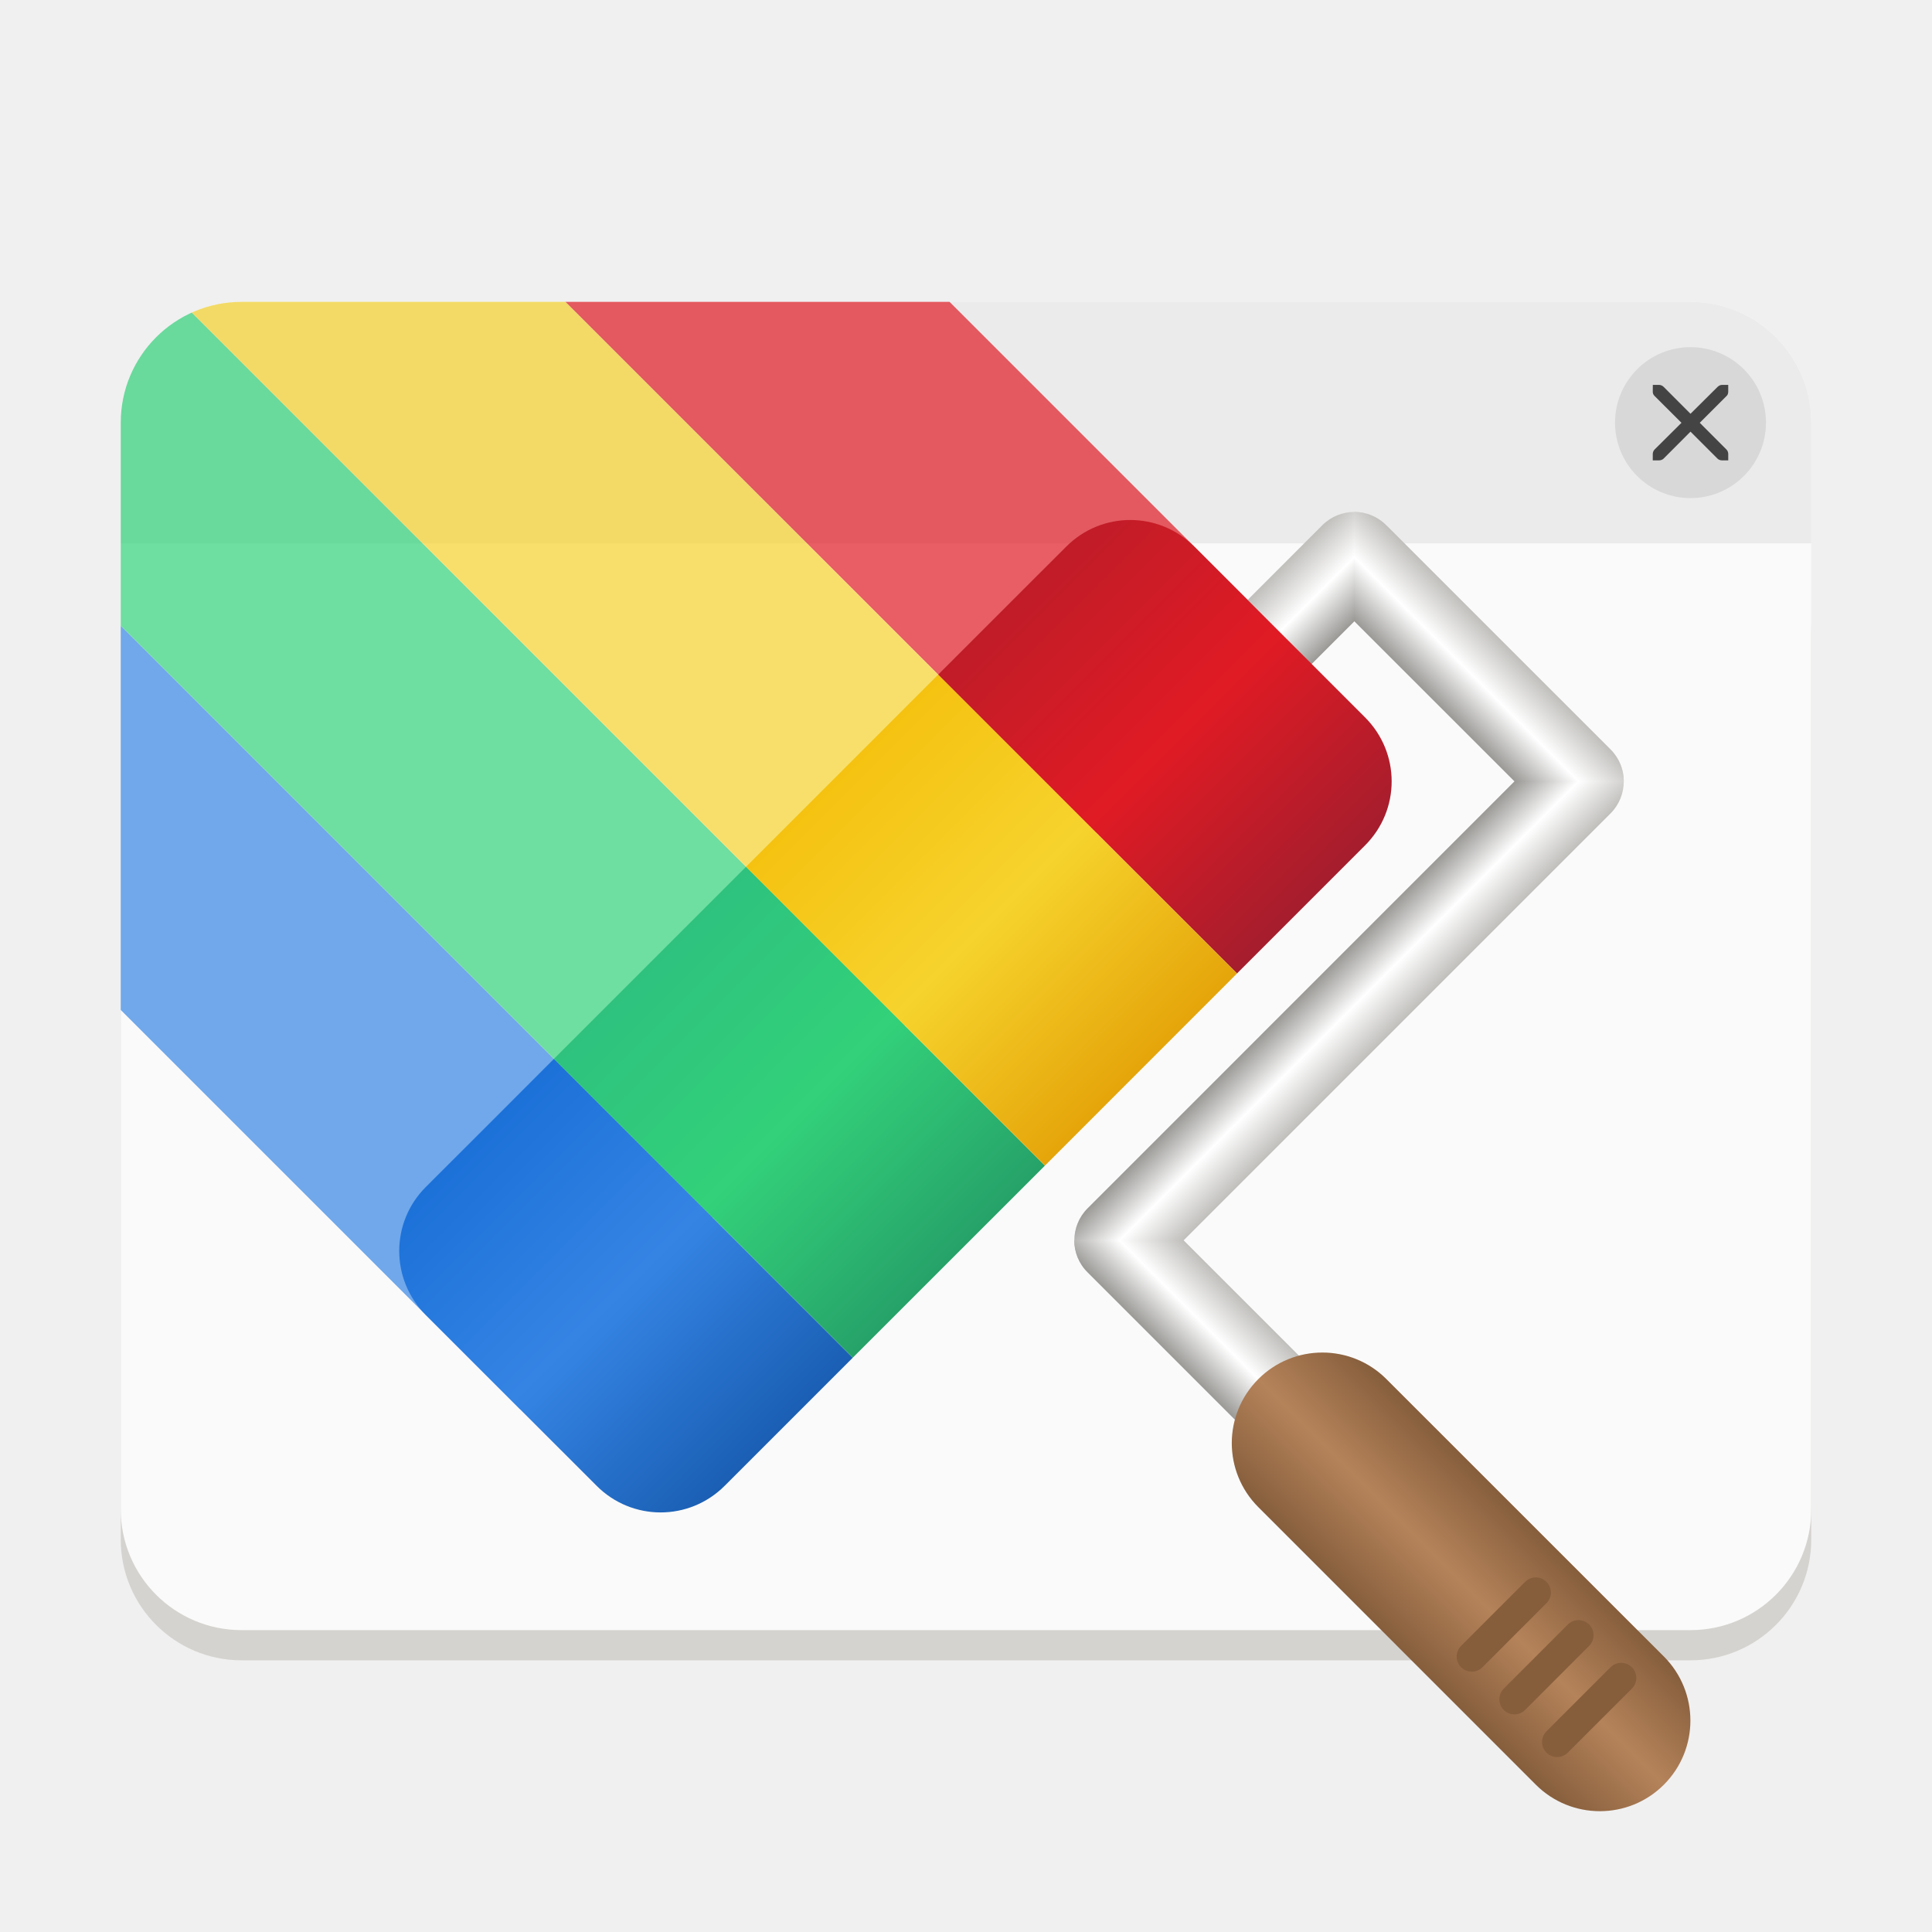
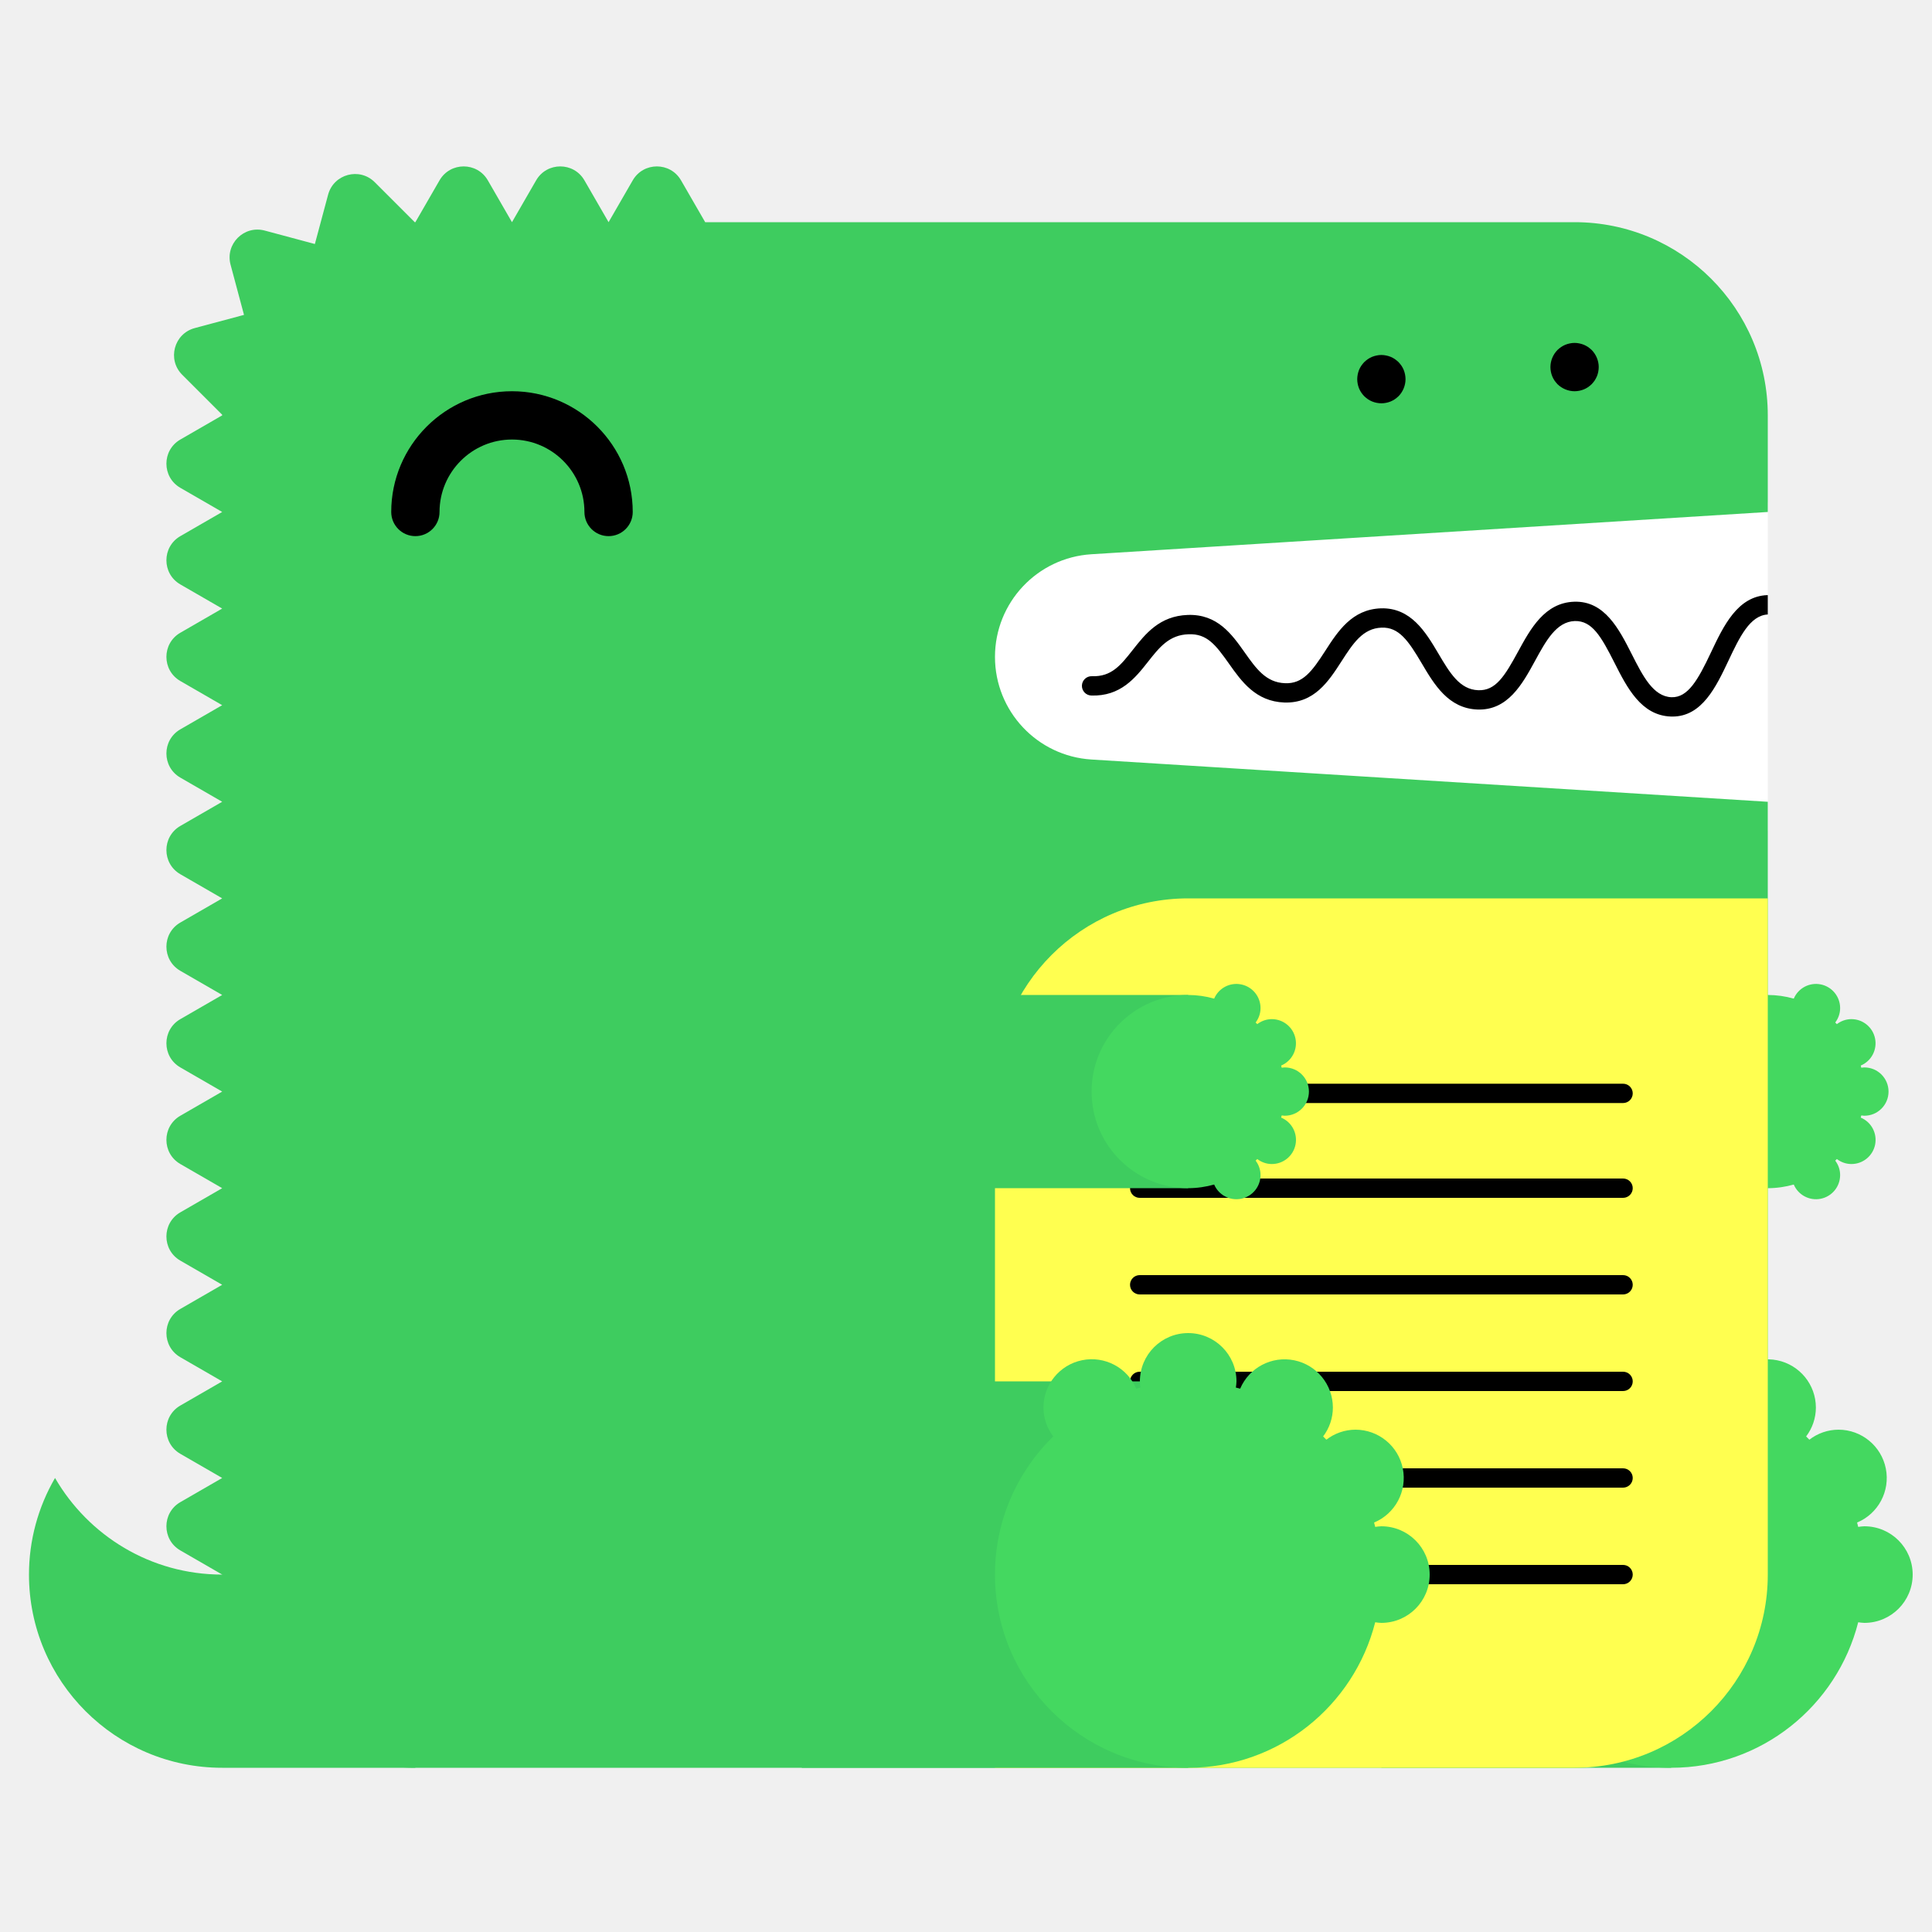
- <svg xmlns="http://www.w3.org/2000/svg" xmlns:xlink="http://www.w3.org/1999/xlink" height="128px" viewBox="0 0 128 128" width="128px" version="1.1" id="svg155">
-   <defs id="defs159" />
-   <clipPath id="a">
-     <path d="m 8 28 h 112 v 16 h -112 z m 0 0" id="path2" />
-   </clipPath>
-   <clipPath id="b">
-     <path d="m 16 28 h 96 c 4.418 0 8 3.582 8 8 v 72 c 0 4.418 -3.582 8 -8 8 h -96 c -4.418 0 -8 -3.582 -8 -8 v -72 c 0 -4.418 3.582 -8 8 -8 z m 0 0" id="path5" />
-   </clipPath>
-   <filter id="c" height="1" width="1" x="0" y="0">
-     <feColorMatrix in="SourceGraphic" type="matrix" values="0 0 0 0 1 0 0 0 0 1 0 0 0 0 1 0 0 0 1 0" id="feColorMatrix8" />
-   </filter>
-   <mask id="d">
-     <g filter="url(#c)" id="g13">
-       <rect fill-opacity="0.7" height="128" width="128" id="rect11" />
-     </g>
-   </mask>
-   <clipPath id="e">
-     <path d="m 16 44 h 40 v 74 h -40 z m 0 0" id="path16" />
-   </clipPath>
-   <clipPath id="f">
-     <path d="m 24 44 h 96 c 4.418 0 8 3.582 8 8 v 72 c 0 4.418 -3.582 8 -8 8 h -96 c -4.418 0 -8 -3.582 -8 -8 v -72 c 0 -4.418 3.582 -8 8 -8 z m 0 0" id="path19" />
-   </clipPath>
-   <clipPath id="g">
-     <path d="m 16 44 h 52 v 61 h -52 z m 0 0" id="path22" />
-   </clipPath>
-   <clipPath id="h">
-     <path d="m 24 44 h 96 c 4.418 0 8 3.582 8 8 v 72 c 0 4.418 -3.582 8 -8 8 h -96 c -4.418 0 -8 -3.582 -8 -8 v -72 c 0 -4.418 3.582 -8 8 -8 z m 0 0" id="path25" />
-   </clipPath>
-   <clipPath id="i">
-     <path d="m 16 44 h 78 v 36 h -78 z m 0 0" id="path28" />
-   </clipPath>
-   <clipPath id="j">
-     <path d="m 24 44 h 96 c 4.418 0 8 3.582 8 8 v 72 c 0 4.418 -3.582 8 -8 8 h -96 c -4.418 0 -8 -3.582 -8 -8 v -72 c 0 -4.418 3.582 -8 8 -8 z m 0 0" id="path31" />
-   </clipPath>
-   <clipPath id="k">
-     <path d="m 16 44 h 65 v 48 h -65 z m 0 0" id="path34" />
-   </clipPath>
-   <clipPath id="l">
-     <path d="m 24 44 h 96 c 4.418 0 8 3.582 8 8 v 72 c 0 4.418 -3.582 8 -8 8 h -96 c -4.418 0 -8 -3.582 -8 -8 v -72 c 0 -4.418 3.582 -8 8 -8 z m 0 0" id="path37" />
-   </clipPath>
-   <clipPath id="m">
-     <rect height="152" width="192" id="rect40" />
-   </clipPath>
-   <linearGradient id="n" gradientUnits="userSpaceOnUse">
-     <stop offset="0" stop-color="#9a9996" id="stop43" />
-     <stop offset="0.5" stop-color="#ffffff" id="stop45" />
-     <stop offset="1" stop-color="#c0bfbc" id="stop47" />
-   </linearGradient>
-   <linearGradient id="o" gradientTransform="matrix(-0.419845,0.419845,1.06066,1.06066,-134.5986,-226.6542)" x1="46" x2="46" xlink:href="#n" y1="232" y2="228" />
-   <linearGradient id="p" gradientTransform="matrix(0.839689,-0.839689,-1.06066,-1.06066,296.5593,347.6933)" x1="46" x2="46" xlink:href="#n" y1="232" y2="228" />
-   <linearGradient id="q" gradientTransform="matrix(-0.574524,-0.574524,-1.06066,1.06066,372.9271,-167.7874)" x1="46" x2="46" xlink:href="#n" y1="232" y2="228" />
-   <linearGradient id="r" gradientTransform="matrix(-0.342728,-0.342728,-1.06066,1.06066,338.0833,-141.819)" x1="46" x2="46" xlink:href="#n" y1="232" y2="228" />
-   <linearGradient id="s" gradientTransform="matrix(1.06066,-1.06066,1.099944,1.099944,-108.3377,111.7948)" gradientUnits="userSpaceOnUse" x1="82" x2="82" y1="47" y2="65">
-     <stop offset="0" stop-color="#1c71d8" id="stop54" />
-     <stop offset="0.5" stop-color="#3584e4" id="stop56" />
-     <stop offset="1" stop-color="#1a5fb4" id="stop58" />
-   </linearGradient>
-   <linearGradient id="t" gradientTransform="matrix(1.06066,-1.06066,1.099944,1.099944,-95.60982,99.06687)" gradientUnits="userSpaceOnUse" x1="82" x2="82" y1="47" y2="65">
-     <stop offset="0" stop-color="#2ec27e" id="stop61" />
-     <stop offset="0.5" stop-color="#33d17a" id="stop63" />
-     <stop offset="1" stop-color="#26a269" id="stop65" />
-   </linearGradient>
-   <linearGradient id="u" gradientTransform="matrix(1.06066,-1.06066,1.099944,1.099944,-70.15398,73.61102)" gradientUnits="userSpaceOnUse" x1="82" x2="82" y1="47" y2="65">
-     <stop offset="0" stop-color="#c01c28" id="stop68" />
-     <stop offset="0.5" stop-color="#e01b24" id="stop70" />
-     <stop offset="1" stop-color="#a51d2d" id="stop72" />
-   </linearGradient>
-   <linearGradient id="v" gradientTransform="matrix(1.06066,-1.06066,1.099944,1.099944,-82.8819,86.33894)" gradientUnits="userSpaceOnUse" x1="82" x2="82" y1="47" y2="65">
-     <stop offset="0" stop-color="#f5c211" id="stop75" />
-     <stop offset="0.5" stop-color="#f6d32d" id="stop77" />
-     <stop offset="1" stop-color="#e5a50a" id="stop79" />
-   </linearGradient>
-   <linearGradient id="w" gradientTransform="matrix(0.606092,-0.606092,0.74639,0.74639,-415.9152,186.5964)" gradientUnits="userSpaceOnUse" x1="483.447" x2="497.447" y1="288.671" y2="288.671">
-     <stop offset="0" stop-color="#865e3c" id="stop82" />
-     <stop offset="0.5" stop-color="#b5835a" id="stop84" />
-     <stop offset="1" stop-color="#865e3c" id="stop86" />
-   </linearGradient>
-   <path d="m 16,34 h 96 c 4.418,0 8,3.582 8,8 v 60 c 0,4.418 -3.582,8 -8,8 H 16 c -4.418,0 -8,-3.582 -8,-8 V 42 c 0,-4.418 3.582,-8 8,-8 z m 0,0" fill="#d5d3cf" id="path89" />
-   <path d="m 16,20 h 96 c 4.418,0 8,3.582 8,8 v 72 c 0,4.418 -3.582,8 -8,8 H 16 c -4.418,0 -8,-3.582 -8,-8 V 28 c 0,-4.418 3.582,-8 8,-8 z m 0,0" fill="#fafafa" id="path91" />
-   <g clip-path="url(#a)" id="g97" transform="translate(0,-8)">
-     <g clip-path="url(#b)" id="g95">
-       <path d="M 8,28 H 120 V 44 H 8 Z m 0,0" fill="#ebebeb" id="path93" />
-     </g>
-   </g>
-   <path d="m 117,28 c 0,2.762 -2.238,5 -5,5 -2.762,0 -5,-2.238 -5,-5 0,-2.762 2.238,-5 5,-5 2.762,0 5,2.238 5,5 z m 0,0" fill="#d8d8d8" id="path99" />
-   <path d="m 109.504,25.5 h 0.426 c 0.105,0.004 0.215,0.055 0.289,0.129 L 112,27.414 l 1.797,-1.785 c 0.109,-0.094 0.188,-0.125 0.285,-0.129 H 114.5 v 0.418 c 0,0.117 -0.016,0.227 -0.105,0.312 l -1.781,1.781 1.77,1.773 c 0.078,0.078 0.117,0.188 0.117,0.297 V 30.5 h -0.418 c -0.109,0 -0.219,-0.039 -0.297,-0.117 L 112,28.598 110.219,30.383 C 110.141,30.461 110.027,30.5 109.918,30.5 H 109.5 v -0.418 c 0,-0.109 0.043,-0.219 0.117,-0.297 l 1.785,-1.773 -1.785,-1.781 c -0.086,-0.082 -0.125,-0.195 -0.117,-0.312 z m 0,0" fill="#444444" id="path101" />
-   <g clip-path="url(#m)" mask="url(#d)" transform="translate(-8,-24)" id="g127">
-     <g clip-path="url(#e)" id="g107">
-       <g clip-path="url(#f)" id="g105">
-         <path d="m -25.41,49.504 12.727,-12.73 67.883,67.883 -12.727,12.727 z m 0,0" fill="#3584e4" id="path103" />
-       </g>
-     </g>
-     <g clip-path="url(#g)" id="g113">
-       <g clip-path="url(#h)" id="g111">
-         <path d="M -12.684,36.773 0.047,24.047 67.93,91.93 55.199,104.656 Z m 0,0" fill="#33d17a" id="path109" />
-       </g>
-     </g>
-     <g clip-path="url(#i)" id="g119">
-       <g clip-path="url(#j)" id="g117">
-         <path d="M 12.773,11.32 25.5,-1.41 93.383,66.473 80.656,79.199 Z m 0,0" fill="#e01b24" id="path115" />
-       </g>
-     </g>
-     <g clip-path="url(#k)" id="g125">
-       <g clip-path="url(#l)" id="g123">
-         <path d="M 0.047,24.047 12.773,11.32 80.656,79.199 67.93,91.93 Z m 0,0" fill="#f6d32d" id="path121" />
-       </g>
-     </g>
-   </g>
-   <path d="M 87.609,34.797 79.125,43.285 c -1.172,1.172 -1.172,3.07 0,4.242 1.172,1.172 3.07,1.172 4.242,0 l 8.484,-8.484 c 1.172,-1.172 1.172,-3.074 0,-4.246 -1.172,-1.172 -3.07,-1.172 -4.242,0 z m 0,0" fill="url(#o)" id="path129" style="fill:url(#o)" />
-   <path d="M 76.297,84.297 106.703,53.891 c 1.168,-1.172 1.168,-3.07 0,-4.242 -1.172,-1.172 -3.074,-1.172 -4.246,0 L 72.055,80.055 c -1.172,1.172 -1.172,3.07 0,4.242 1.168,1.172 3.07,1.172 4.242,0 z m 0,0" fill="url(#p)" id="path131" style="fill:url(#p)" />
-   <path d="m 89.73,33.918 v 7.246 l 10.609,10.605 h 7.242 c 0,-0.766 -0.293,-1.535 -0.879,-2.121 L 91.852,34.801 c -0.586,-0.59 -1.355,-0.883 -2.121,-0.883 z m 0,0" fill="url(#q)" id="path133" style="fill:url(#q)" />
-   <path d="m 78.418,82.176 h -7.246 c 0,0.766 0.293,1.535 0.883,2.121 l 9.898,9.898 c 1.176,1.176 3.066,1.176 4.242,0 1.176,-1.176 1.176,-3.066 0,-4.242 z m 0,0" fill="url(#r)" id="path135" style="fill:url(#r)" />
-   <path d="m 28.211,78.641 4.246,-4.242 4.242,-4.246 19.797,19.801 -8.484,8.484 c -2.352,2.352 -6.137,2.352 -8.484,0 L 28.211,87.125 c -2.348,-2.352 -2.348,-6.137 0,-8.484 z m 0,0" fill="url(#s)" id="path137" style="fill:url(#s)" />
-   <path d="M 36.699,70.152 49.426,57.426 69.227,77.227 56.496,89.953 Z m 0,0" fill="url(#t)" id="path139" style="fill:url(#t)" />
-   <path d="m 66.395,40.457 4.246,-4.242 c 2.348,-2.352 6.133,-2.352 8.484,0 l 11.312,11.312 c 2.352,2.352 2.352,6.133 0,8.484 L 81.953,64.496 62.152,44.699 Z m 0,0" fill="url(#u)" id="path141" style="fill:url(#u)" />
-   <path d="M 49.426,57.426 62.152,44.699 81.953,64.496 69.227,77.227 Z m 0,0" fill="url(#v)" id="path143" style="fill:url(#v)" />
-   <path d="m 83.367,91.367 c 2.344,-2.344 6.141,-2.344 8.484,0 L 110.238,109.75 c 2.34,2.344 2.34,6.145 0,8.488 -2.344,2.344 -6.145,2.344 -8.488,0 L 83.367,99.852 c -2.344,-2.344 -2.344,-6.141 0,-8.484 z m 0,0" fill="url(#w)" id="path145" style="fill:url(#w)" />
-   <g fill="#865e3c" id="g153" transform="translate(0,-8)">
-     <path d="m 96.801,117.043 4.242,-4.242 c 0.391,-0.391 1.023,-0.391 1.414,0 0.391,0.391 0.391,1.023 0,1.414 l -4.242,4.246 c -0.391,0.387 -1.023,0.387 -1.414,0 -0.391,-0.391 -0.391,-1.027 0,-1.418 z m 0,0" id="path147" />
-     <path d="m 99.629,119.875 4.242,-4.246 c 0.391,-0.391 1.023,-0.391 1.414,0 0.391,0.391 0.391,1.023 0,1.414 l -4.242,4.246 c -0.391,0.391 -1.023,0.391 -1.414,0 -0.391,-0.391 -0.391,-1.023 0,-1.414 z m 0,0" id="path149" />
-     <path d="m 102.457,122.703 4.242,-4.242 c 0.391,-0.391 1.027,-0.391 1.418,0 0.391,0.387 0.391,1.023 0,1.414 l -4.246,4.242 c -0.391,0.391 -1.023,0.391 -1.414,0 -0.391,-0.391 -0.391,-1.023 0,-1.414 z m 0,0" id="path151" />
+ <svg xmlns="http://www.w3.org/2000/svg" width="200" height="200" viewBox="0 0 200 200">
+   <g fill="none" fill-rule="evenodd">
+     <path fill="#FFF" d="M99 52h84v34H99z" />
+     <path d="M23 163c-7.398 0-13.843-4.027-17.303-10A19.886 19.886 0 0 0 3 163c0 11.046 8.954 20 20 20h20v-20H23z" fill="#3ECC5F" />
+     <path d="M112.98 57.376L183 53V43c0-11.046-8.954-20-20-20H73l-2.5-4.33c-1.112-1.925-3.889-1.925-5 0L63 23l-2.5-4.33c-1.111-1.925-3.889-1.925-5 0L53 23l-2.5-4.33c-1.111-1.925-3.889-1.925-5 0L43 23c-.022 0-.042.003-.065.003l-4.142-4.141c-1.57-1.571-4.252-.853-4.828 1.294l-1.369 5.104-5.192-1.392c-2.148-.575-4.111 1.389-3.535 3.536l1.39 5.193-5.102 1.367c-2.148.576-2.867 3.259-1.296 4.83l4.142 4.142c0 .021-.003.042-.003.064l-4.33 2.5c-1.925 1.111-1.925 3.889 0 5L23 53l-4.33 2.5c-1.925 1.111-1.925 3.889 0 5L23 63l-4.33 2.5c-1.925 1.111-1.925 3.889 0 5L23 73l-4.33 2.5c-1.925 1.111-1.925 3.889 0 5L23 83l-4.33 2.5c-1.925 1.111-1.925 3.889 0 5L23 93l-4.33 2.5c-1.925 1.111-1.925 3.889 0 5L23 103l-4.33 2.5c-1.925 1.111-1.925 3.889 0 5L23 113l-4.33 2.5c-1.925 1.111-1.925 3.889 0 5L23 123l-4.33 2.5c-1.925 1.111-1.925 3.889 0 5L23 133l-4.33 2.5c-1.925 1.111-1.925 3.889 0 5L23 143l-4.33 2.5c-1.925 1.111-1.925 3.889 0 5L23 153l-4.33 2.5c-1.925 1.111-1.925 3.889 0 5L23 163c0 11.046 8.954 20 20 20h120c11.046 0 20-8.954 20-20V83l-70.02-4.376A10.645 10.645 0 0 1 103 68c0-5.621 4.37-10.273 9.98-10.624" fill="#3ECC5F" />
+     <path fill="#3ECC5F" d="M143 183h30v-40h-30z" />
+     <path d="M193 158c-.219 0-.428.037-.639.064-.038-.15-.074-.301-.116-.451A5 5 0 0 0 190.32 148a4.96 4.96 0 0 0-3.016 1.036 26.531 26.531 0 0 0-.335-.336 4.955 4.955 0 0 0 1.011-2.987 5 5 0 0 0-9.599-1.959c-.148-.042-.297-.077-.445-.115.027-.211.064-.42.064-.639a5 5 0 0 0-5-5 5 5 0 0 0-5 5c0 .219.037.428.064.639-.148.038-.297.073-.445.115a4.998 4.998 0 0 0-9.599 1.959c0 1.125.384 2.151 1.011 2.987-3.717 3.632-6.031 8.693-6.031 14.3 0 11.046 8.954 20 20 20 9.339 0 17.16-6.41 19.361-15.064.211.027.42.064.639.064a5 5 0 0 0 5-5 5 5 0 0 0-5-5" fill="#44D860" />
+     <path fill="#3ECC5F" d="M153 123h30v-20h-30z" />
+     <path d="M193 115.5a2.5 2.5 0 1 0 0-5c-.109 0-.214.019-.319.032-.02-.075-.037-.15-.058-.225a2.501 2.501 0 0 0-.963-4.807c-.569 0-1.088.197-1.508.518a6.653 6.653 0 0 0-.168-.168c.314-.417.506-.931.506-1.494a2.5 2.5 0 0 0-4.8-.979A9.987 9.987 0 0 0 183 103c-5.522 0-10 4.478-10 10s4.478 10 10 10c.934 0 1.833-.138 2.69-.377a2.5 2.5 0 0 0 4.8-.979c0-.563-.192-1.077-.506-1.494.057-.055.113-.111.168-.168.42.321.939.518 1.508.518a2.5 2.5 0 0 0 .963-4.807c.021-.074.038-.15.058-.225.105.013.21.032.319.032" fill="#44D860" />
+     <path d="M63 55.5a2.5 2.5 0 0 1-2.5-2.5c0-4.136-3.364-7.5-7.5-7.5s-7.5 3.364-7.5 7.5a2.5 2.5 0 1 1-5 0c0-6.893 5.607-12.5 12.5-12.5S65.5 46.107 65.5 53a2.5 2.5 0 0 1-2.5 2.5" fill="#000" />
+     <path d="M103 183h60c11.046 0 20-8.954 20-20V93h-60c-11.046 0-20 8.954-20 20v70z" fill="#FFFF50" />
+     <path d="M168.02 124h-50.04a1 1 0 1 1 0-2h50.04a1 1 0 1 1 0 2m0 20h-50.04a1 1 0 1 1 0-2h50.04a1 1 0 1 1 0 2m0 20h-50.04a1 1 0 1 1 0-2h50.04a1 1 0 1 1 0 2m0-49.814h-50.04a1 1 0 1 1 0-2h50.04a1 1 0 1 1 0 2m0 19.814h-50.04a1 1 0 1 1 0-2h50.04a1 1 0 1 1 0 2m0 20h-50.04a1 1 0 1 1 0-2h50.04a1 1 0 1 1 0 2M183 61.611c-.012 0-.022-.006-.034-.005-3.09.105-4.552 3.196-5.842 5.923-1.346 2.85-2.387 4.703-4.093 4.647-1.889-.068-2.969-2.202-4.113-4.46-1.314-2.594-2.814-5.536-5.963-5.426-3.046.104-4.513 2.794-5.807 5.167-1.377 2.528-2.314 4.065-4.121 3.994-1.927-.07-2.951-1.805-4.136-3.813-1.321-2.236-2.848-4.75-5.936-4.664-2.994.103-4.465 2.385-5.763 4.4-1.373 2.13-2.335 3.428-4.165 3.351-1.973-.07-2.992-1.51-4.171-3.177-1.324-1.873-2.816-3.993-5.895-3.89-2.928.1-4.399 1.97-5.696 3.618-1.232 1.564-2.194 2.802-4.229 2.724a1 1 0 0 0-.072 2c3.017.101 4.545-1.8 5.872-3.487 1.177-1.496 2.193-2.787 4.193-2.855 1.926-.082 2.829 1.115 4.195 3.045 1.297 1.834 2.769 3.914 5.731 4.021 3.103.104 4.596-2.215 5.918-4.267 1.182-1.834 2.202-3.417 4.15-3.484 1.793-.067 2.769 1.35 4.145 3.681 1.297 2.197 2.766 4.686 5.787 4.796 3.125.108 4.634-2.62 5.949-5.035 1.139-2.088 2.214-4.06 4.119-4.126 1.793-.042 2.728 1.595 4.111 4.33 1.292 2.553 2.757 5.445 5.825 5.556l.169.003c3.064 0 4.518-3.075 5.805-5.794 1.139-2.41 2.217-4.68 4.067-4.773v-2z" fill="#000" />
+     <path fill="#3ECC5F" d="M83 183h40v-40H83z" />
+     <path d="M143 158c-.219 0-.428.037-.639.064-.038-.15-.074-.301-.116-.451A5 5 0 0 0 140.32 148a4.96 4.96 0 0 0-3.016 1.036 26.531 26.531 0 0 0-.335-.336 4.955 4.955 0 0 0 1.011-2.987 5 5 0 0 0-9.599-1.959c-.148-.042-.297-.077-.445-.115.027-.211.064-.42.064-.639a5 5 0 0 0-5-5 5 5 0 0 0-5 5c0 .219.037.428.064.639-.148.038-.297.073-.445.115a4.998 4.998 0 0 0-9.599 1.959c0 1.125.384 2.151 1.011 2.987-3.717 3.632-6.031 8.693-6.031 14.3 0 11.046 8.954 20 20 20 9.339 0 17.16-6.41 19.361-15.064.211.027.42.064.639.064a5 5 0 0 0 5-5 5 5 0 0 0-5-5" fill="#44D860" />
+     <path fill="#3ECC5F" d="M83 123h40v-20H83z" />
+     <path d="M133 115.5a2.5 2.5 0 1 0 0-5c-.109 0-.214.019-.319.032-.02-.075-.037-.15-.058-.225a2.501 2.501 0 0 0-.963-4.807c-.569 0-1.088.197-1.508.518a6.653 6.653 0 0 0-.168-.168c.314-.417.506-.931.506-1.494a2.5 2.5 0 0 0-4.8-.979A9.987 9.987 0 0 0 123 103c-5.522 0-10 4.478-10 10s4.478 10 10 10c.934 0 1.833-.138 2.69-.377a2.5 2.5 0 0 0 4.8-.979c0-.563-.192-1.077-.506-1.494.057-.055.113-.111.168-.168.42.321.939.518 1.508.518a2.5 2.5 0 0 0 .963-4.807c.021-.074.038-.15.058-.225.105.013.21.032.319.032" fill="#44D860" />
+     <path d="M143 41.75c-.16 0-.33-.02-.49-.05a2.52 2.52 0 0 1-.47-.14c-.15-.06-.29-.14-.431-.23-.13-.09-.259-.2-.38-.31-.109-.12-.219-.24-.309-.38s-.17-.28-.231-.43a2.619 2.619 0 0 1-.189-.96c0-.16.02-.33.05-.49.03-.16.08-.31.139-.47.061-.15.141-.29.231-.43.09-.13.2-.26.309-.38.121-.11.25-.22.38-.31.141-.09.281-.17.431-.23.149-.06.31-.11.47-.14.32-.07.65-.07.98 0 .159.03.32.08.47.14.149.06.29.14.43.23.13.09.259.2.38.31.11.12.22.25.31.38.09.14.17.28.23.43.06.16.11.31.14.47.029.16.05.33.05.49 0 .66-.271 1.31-.73 1.77-.121.11-.25.22-.38.31-.14.09-.281.17-.43.23a2.565 2.565 0 0 1-.96.19m20-1.25c-.66 0-1.3-.27-1.771-.73a3.802 3.802 0 0 1-.309-.38c-.09-.14-.17-.28-.231-.43a2.619 2.619 0 0 1-.189-.96c0-.66.27-1.3.729-1.77.121-.11.25-.22.38-.31.141-.09.281-.17.431-.23.149-.06.31-.11.47-.14.32-.07.66-.07.98 0 .159.03.32.08.47.14.149.06.29.14.43.23.13.09.259.2.38.31.459.47.73 1.11.73 1.77 0 .16-.021.33-.05.49-.03.16-.08.32-.14.47-.07.15-.14.29-.23.43-.09.13-.2.26-.31.38-.121.11-.25.22-.38.31-.14.09-.281.17-.43.23a2.565 2.565 0 0 1-.96.19" fill="#000" />
  </g>
</svg>
